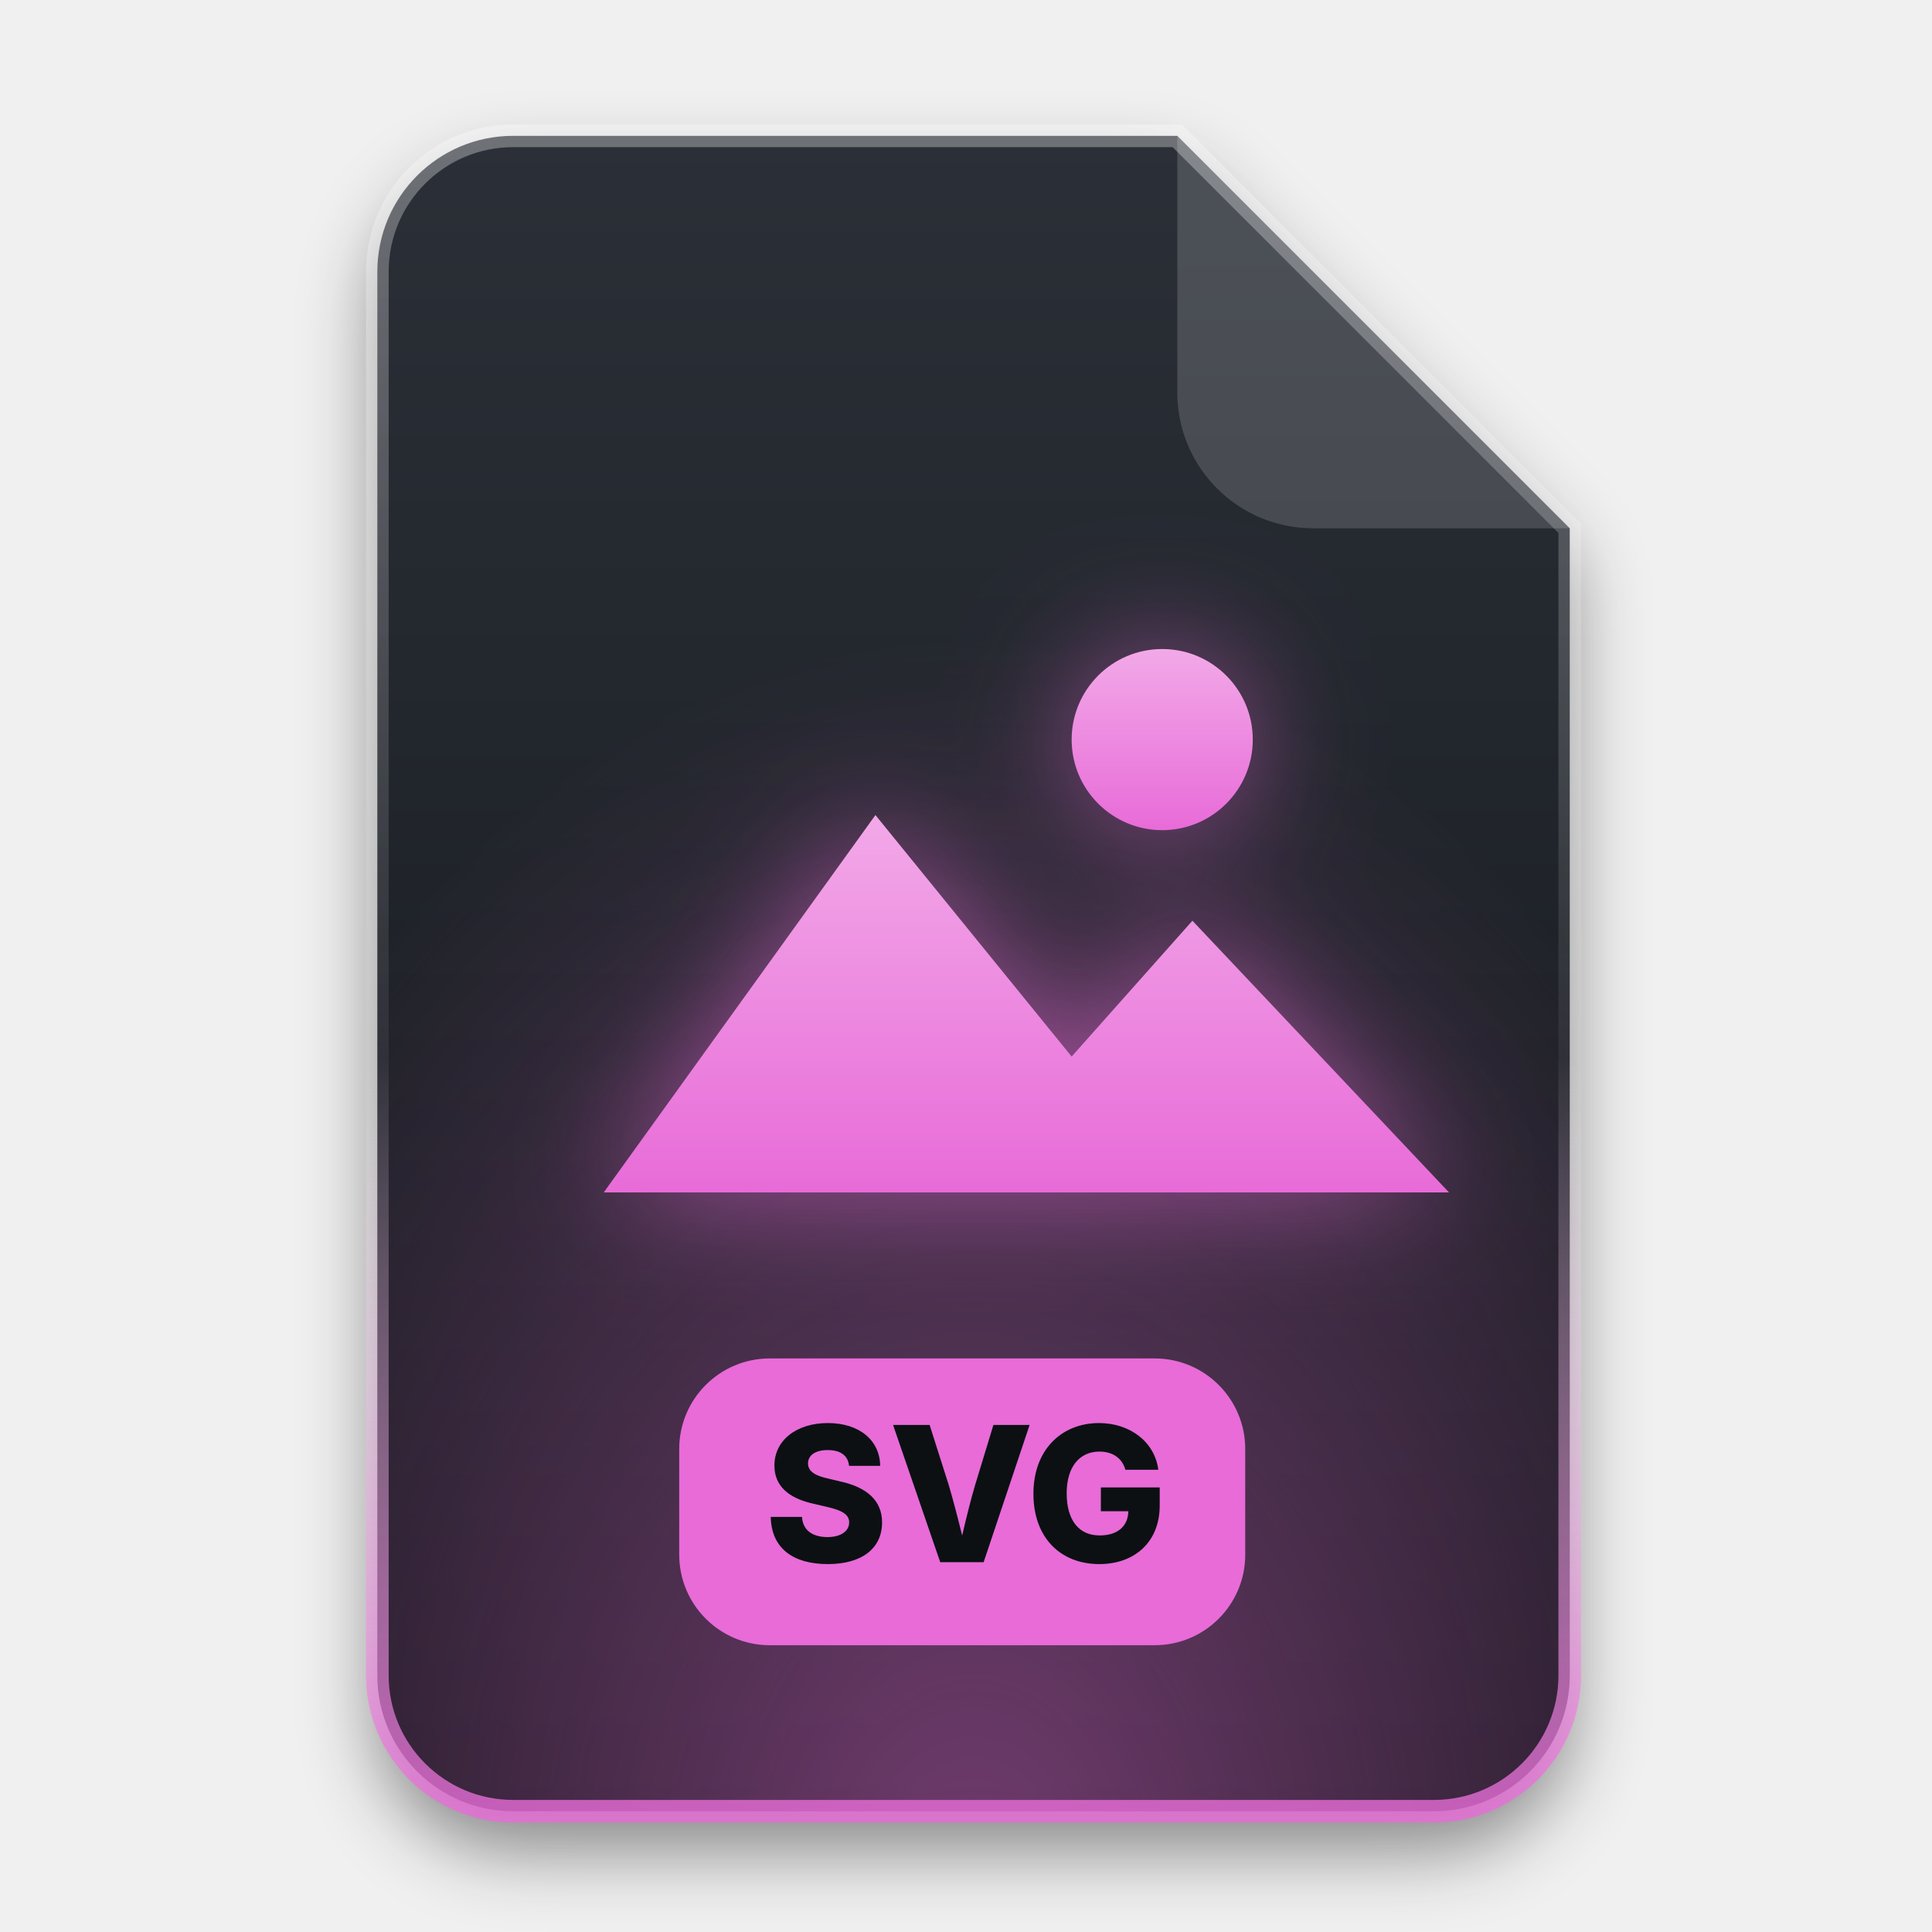
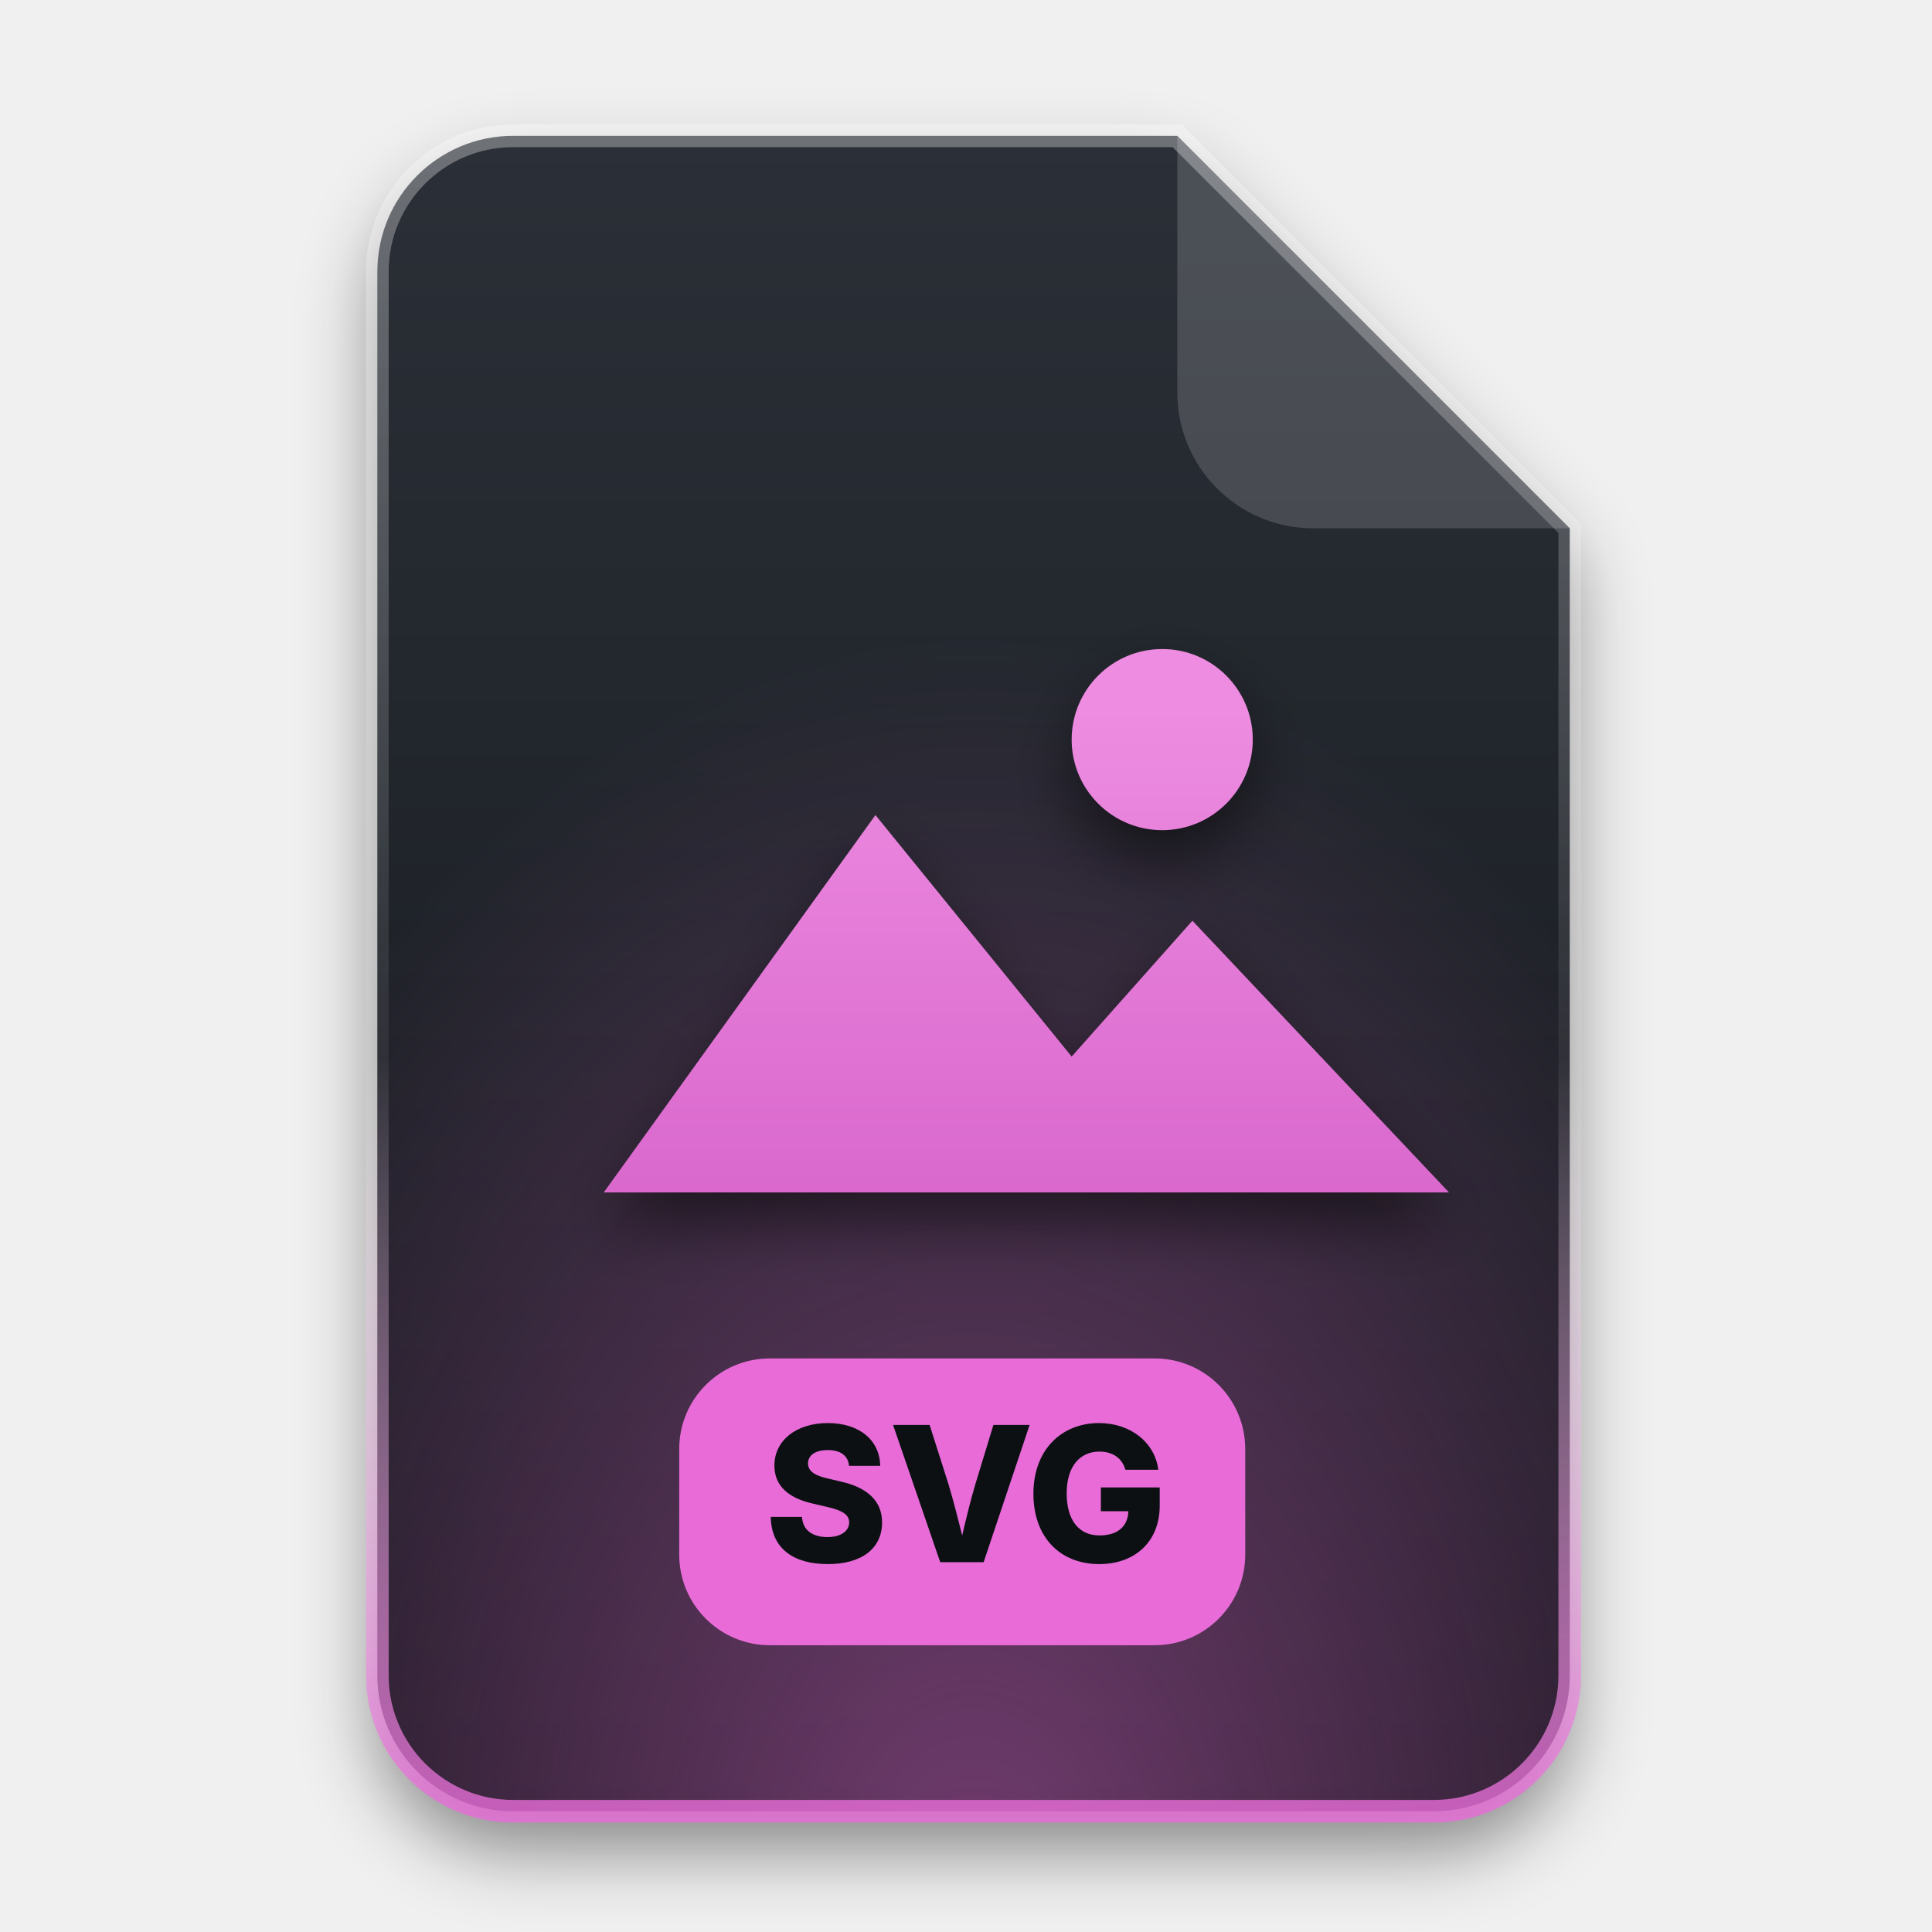
<svg xmlns="http://www.w3.org/2000/svg" viewBox="0 0 256 256" width="256" height="256">
  <defs>
+     <linearGradient id="solid" gradientUnits="userSpaceOnUse" x1="0" y1="100" x2="0" y2="200">
+       <stop offset="0" stop-color="#ED8CE1" />
+       <stop offset="1" stop-color="#CF54C2" />
+     </linearGradient>
+     <filter id="under" x="-30%" y="-30%" width="160%" height="170%">
+       <feGaussianBlur stdDeviation="4" />
+       <feOffset dy="4" />
+     </filter>
    <linearGradient id="smoke" x1="0" y1="0" x2="0" y2="1">
      <stop offset="0" stop-color="#2B3038" />
      <stop offset="1" stop-color="#121519" />
    </linearGradient>
    <linearGradient id="rim" x1="0" y1="0" x2="0" y2="1">
      <stop offset="0" stop-color="#fff" stop-opacity=".32" />
      <stop offset=".55" stop-color="#fff" stop-opacity=".06" />
      <stop offset="1" stop-color="#E86BD8" stop-opacity=".8" />
    </linearGradient>
    <radialGradient id="glow" cx=".5" cy="1.05" r=".75">
      <stop offset="0" stop-color="#E86BD8" stop-opacity=".45" />
      <stop offset="1" stop-color="#E86BD8" stop-opacity="0" />
    </radialGradient>
    <linearGradient id="ink" x1="0" y1="0" x2="0" y2="1">
      <stop offset="0" stop-color="#F2A9E8" />
      <stop offset="1" stop-color="#E86BD8" />
    </linearGradient>
    <filter id="halo" x="-30%" y="-30%" width="160%" height="160%">
      <feGaussianBlur stdDeviation="8" />
    </filter>
    <filter id="drop" x="-20%" y="-20%" width="140%" height="150%">
      <feGaussianBlur stdDeviation="5" />
      <feOffset dy="5" />
    </filter>
  </defs>
  <path d="M68 18h88l52 52v152a18 18 0 0 1-18 18H68a18 18 0 0 1-18-18V36a18 18 0 0 1 18-18z" fill="#000" opacity=".45" filter="url(#drop)" />
  <path d="M68 18h88l52 52v152a18 18 0 0 1-18 18H68a18 18 0 0 1-18-18V36a18 18 0 0 1 18-18z" fill="url(#smoke)" />
  <path d="M68 18h88l52 52v152a18 18 0 0 1-18 18H68a18 18 0 0 1-18-18V36a18 18 0 0 1 18-18z" fill="url(#glow)" />
  <path d="M156 18v34a18 18 0 0 0 18 18h34z" fill="#fff" opacity=".16" />
  <g transform="translate(0 -6)">
-     <g filter="url(#halo)" opacity=".55">
-       <circle fill="#E86BD8" cx="154" cy="104" r="12" />
-       <path fill="#E86BD8" d="M80 164l36-50 26 32 16-18 34 36z" />
+     <g opacity=".5" filter="url(#under)">
+       <circle fill="#000" cx="154" cy="104" r="12" />
+       <path fill="#000" d="M80 164l36-50 26 32 16-18 34 36z" />
    </g>
-     <circle fill="url(#ink)" cx="154" cy="104" r="12" />
-     <path fill="url(#ink)" d="M80 164l36-50 26 32 16-18 34 36z" />
+     <circle fill="url(#solid)" cx="154" cy="104" r="12" />
+     <path fill="url(#solid)" d="M80 164l36-50 26 32 16-18 34 36z" />
  </g>
  <rect x="90" y="180" width="75" height="38" rx="12" fill="#E86BD8" />
  <text x="128" y="207" text-anchor="middle" font-family="Inter, Inter Variable, sans-serif" font-weight="800" font-size="25" fill="#0C1013">SVG</text>
  <path d="M68 18h88l52 52v152a18 18 0 0 1-18 18H68a18 18 0 0 1-18-18V36a18 18 0 0 1 18-18z" fill="none" stroke="url(#rim)" stroke-width="3" />
</svg>
